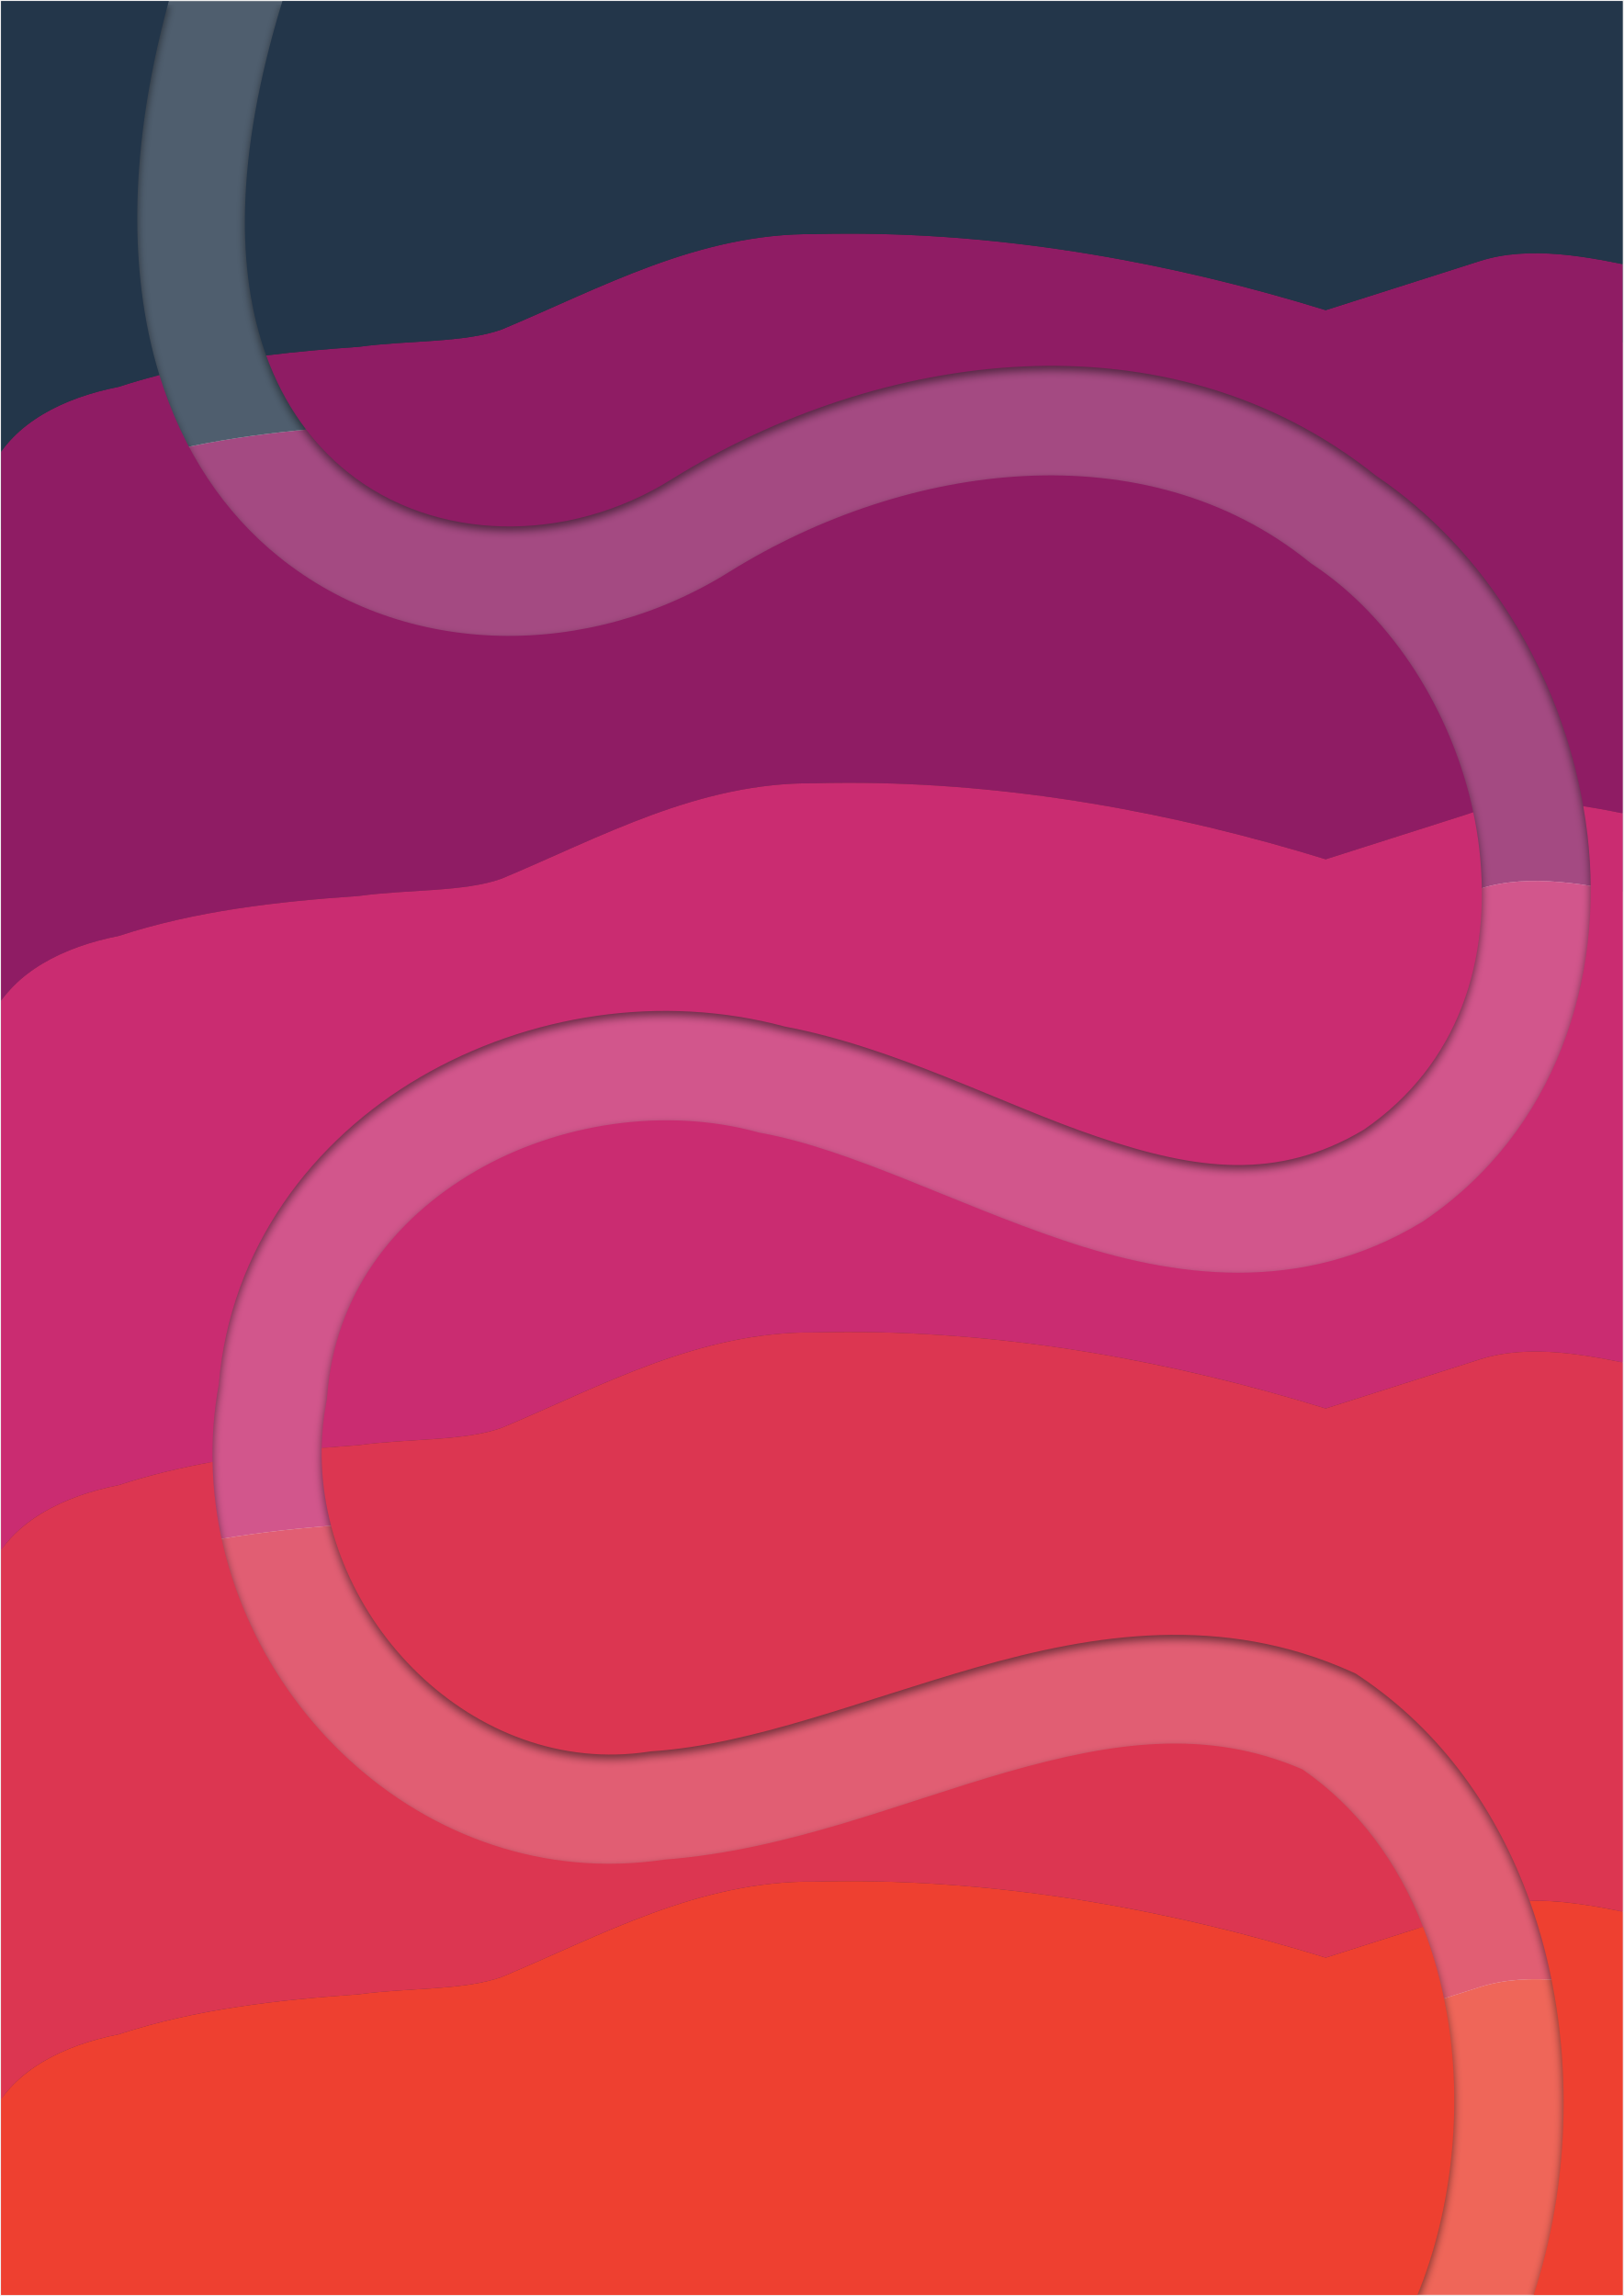
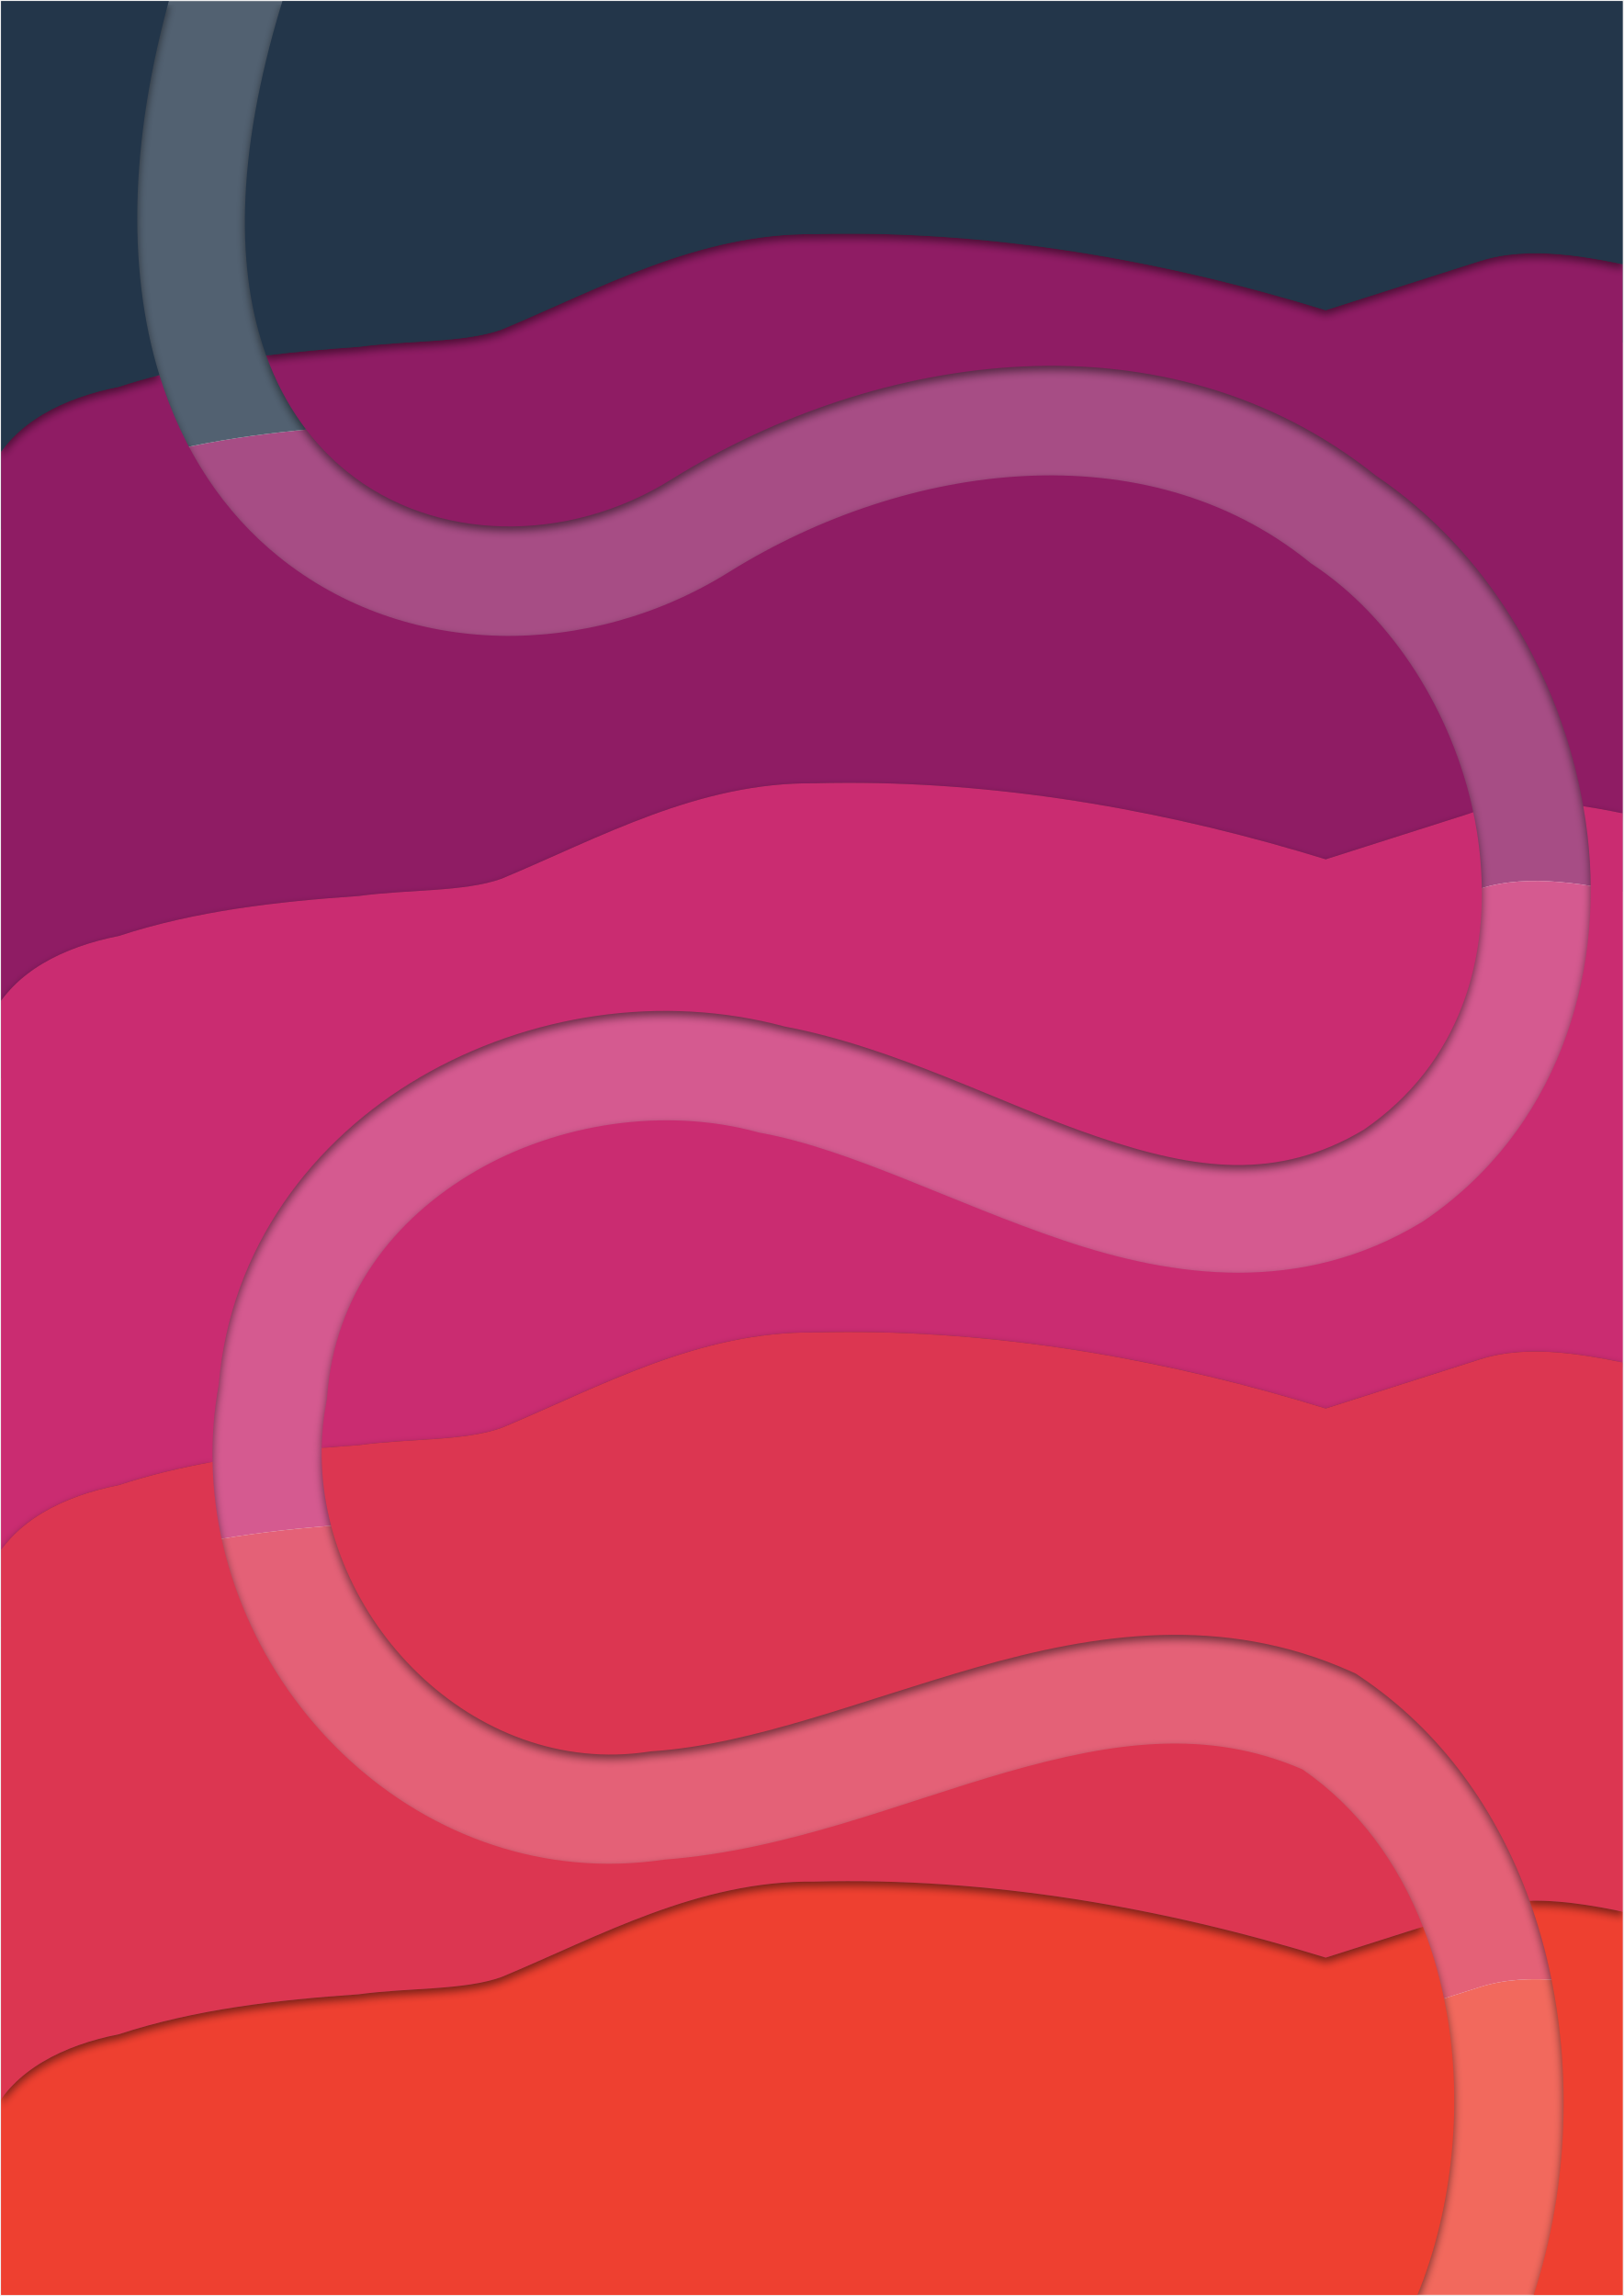
<svg xmlns="http://www.w3.org/2000/svg" width="744.094" height="1052.362" viewBox="0 0 744.094 1052.362" id="svg2" version="1.1">
  <defs id="defs4">
    <clipPath clipPathUnits="userSpaceOnUse" id="clipPath4149">
      <rect style="opacity:1;fill:none;fill-opacity:1;fill-rule:evenodd;stroke:#1026ab;stroke-width:4;stroke-linecap:round;stroke-linejoin:round;stroke-miterlimit:4;stroke-dasharray:none;stroke-opacity:1" id="rect4151" width="602.051" height="216.173" x="76.772" y="177.57" />
    </clipPath>
-     <filter style="color-interpolation-filters:sRGB;" id="filter4614">
+     <filter style="color-interpolation-filters:sRGB" id="filter4614">
      <feFlood flood-opacity="0.498" flood-color="rgb(0,0,0)" result="flood" id="feFlood4616" />
      <feComposite in="flood" in2="SourceGraphic" operator="in" result="composite1" id="feComposite4618" />
      <feGaussianBlur in="composite1" stdDeviation="2" result="blur" id="feGaussianBlur4620" />
      <feOffset dx="0" dy="2" result="offset" id="feOffset4622" />
      <feComposite in="SourceGraphic" in2="offset" operator="over" result="composite2" id="feComposite4624" />
    </filter>
    <clipPath clipPathUnits="userSpaceOnUse" id="clipPath4635">
      <rect style="opacity:1;fill:none;fill-opacity:0.784;fill-rule:evenodd;stroke:#ffffff;stroke-width:0.987;stroke-linecap:round;stroke-linejoin:miter;stroke-miterlimit:4;stroke-dasharray:none;stroke-opacity:1" id="rect4637" width="743.107" height="1051.375" x="0.494" y="0.494" />
    </clipPath>
    <clipPath clipPathUnits="userSpaceOnUse" id="clipPath4639">
      <rect style="opacity:1;fill:none;fill-opacity:0.784;fill-rule:evenodd;stroke:#ffffff;stroke-width:0.987;stroke-linecap:round;stroke-linejoin:miter;stroke-miterlimit:4;stroke-dasharray:none;stroke-opacity:1" id="rect4641" width="743.107" height="1051.375" x="0.494" y="16.494" />
    </clipPath>
+     <clipPath clipPathUnits="userSpaceOnUse" id="clipPath4706">
+       <rect style="opacity:1;fill:#f2695d;fill-opacity:0.154;fill-rule:evenodd;stroke:#ffffff;stroke-width:0.999;stroke-linecap:round;stroke-linejoin:miter;stroke-miterlimit:4;stroke-dasharray:none;stroke-opacity:1" id="rect4708" width="743.096" height="1051.363" x="0.499" y="0.499" />
+     </clipPath>
+     <clipPath clipPathUnits="userSpaceOnUse" id="clipPath4710">
+       <rect style="opacity:1;fill:#f2695d;fill-opacity:0.154;fill-rule:evenodd;stroke:#ffffff;stroke-width:0.999;stroke-linecap:round;stroke-linejoin:miter;stroke-miterlimit:4;stroke-dasharray:none;stroke-opacity:1" id="rect4712" width="743.096" height="1051.363" x="0.499" y="0.499" />
+     </clipPath>
  </defs>
-   <g id="layer1">
-     <g id="g4626" transform="translate(0,-16)" clip-path="url(#clipPath4639)">
-       <path id="path4397" style="fill:#ee4030;fill-opacity:0.784;stroke:none;stroke-width:1.117;stroke-opacity:1" d="m 607.531,949.274 70.802,-22.557 c 22.686,-7.228 49.846,-1.983 73.448,3.248 L 798,1153.862 l -845,0 43.418,-132.935 C 6.387,1000.943 28.77,989.452 54.425,984.406 89.489,972.913 126.921,968.637 164.386,966.081 c 22.907,-3.107 48.219,-1.767 65.455,-7.917 45.268,-18.903 90.191,-44.259 143.404,-43.744 80.154,-2.076 159.794,11.847 234.286,34.853" />
-       <path id="path4399" style="fill:#8f1c64;fill-opacity:0.784;stroke:none;stroke-width:1.117;stroke-opacity:1" d="m 607.531,194.163 70.802,-22.557 c 22.686,-7.228 49.846,-1.983 73.448,3.248 l -2e-5,251.704 c -23.602,-5.231 -50.762,-10.476 -73.448,-3.248 l -70.802,22.557 m 2e-5,-251.704 C 533.039,171.156 453.4,157.234 373.245,159.31 c -53.212,-0.515 -98.136,24.84 -143.404,43.744 -17.236,6.15 -42.548,4.81 -65.455,7.917 -37.465,2.556 -74.897,6.832 -109.961,18.325 -25.655,5.046 -48.038,16.537 -58.007,36.521 l -1.87e-5,251.704 C 6.387,497.536 28.77,486.045 54.425,480.999 89.489,469.506 126.921,465.23 164.386,462.674 c 22.907,-3.107 48.219,-1.767 65.455,-7.917 45.268,-18.903 90.191,-44.259 143.404,-43.744 80.154,-2.076 159.794,11.847 234.286,34.853" />
-       <path id="path4401" style="fill:#23364a;fill-opacity:0.784;stroke:none;stroke-width:1.117;stroke-opacity:1" d="m 607.531,194.163 70.802,-22.557 c 22.686,-7.228 49.846,-1.983 73.448,3.248 L 838.126,1.862 -50,1.862 -3.582,265.817 C 6.387,245.832 28.77,234.341 54.425,229.295 89.49,217.802 126.921,213.527 164.386,210.97 c 22.907,-3.107 48.219,-1.767 65.455,-7.917 45.268,-18.903 90.191,-44.259 143.404,-43.744 80.154,-2.076 159.794,11.847 234.286,34.853" />
-       <path id="path4403" style="fill:#ca2c71;fill-opacity:0.784;stroke:none;stroke-width:1.117;stroke-opacity:1" d="m 607.531,697.57 70.802,-22.557 c 22.686,-7.228 49.846,-1.983 73.448,3.248 l 0,-251.704 c -23.602,-5.231 -50.762,-10.476 -73.448,-3.248 l -70.802,22.557 m 0,251.704 C 533.039,674.564 453.4,660.641 373.245,662.717 c -53.212,-0.515 -98.136,24.84 -143.404,43.744 -17.236,6.15 -42.548,4.81 -65.455,7.917 -37.465,2.556 -74.897,6.832 -109.961,18.325 -25.655,5.046 -48.038,16.537 -58.007,36.521 l 0,-251.704 C 6.387,497.536 28.77,486.045 54.425,480.999 89.489,469.506 126.921,465.23 164.386,462.674 c 22.907,-3.107 48.219,-1.767 65.455,-7.917 45.268,-18.903 90.191,-44.259 143.404,-43.744 80.154,-2.076 159.794,11.847 234.286,34.853" />
-       <path id="path4405" style="fill:#dc3651;fill-opacity:0.784;stroke:none;stroke-width:1.117;stroke-opacity:1" d="M 607.531,949.274 C 533.039,926.267 453.4,912.345 373.245,914.421 c -53.212,-0.515 -98.136,24.84 -143.404,43.744 -17.236,6.15 -42.548,4.81 -65.455,7.917 -37.465,2.556 -74.897,6.832 -109.961,18.325 -25.655,5.046 -48.038,16.537 -58.007,36.521 l 0,-251.704 C 6.387,749.24 28.77,737.749 54.425,732.703 89.489,721.209 126.921,716.934 164.386,714.378 c 22.907,-3.107 48.219,-1.767 65.455,-7.917 45.268,-18.903 90.191,-44.259 143.404,-43.744 80.154,-2.076 159.794,11.847 234.286,34.853 m 0,0 70.802,-22.557 c 22.686,-7.228 49.846,-1.983 73.448,3.248 l 0,251.704 c -23.602,-5.231 -50.762,-10.476 -73.448,-3.248 l -70.802,22.557" />
+   <g id="layer1" transform="translate(0,-2.6171874e-6)">
+     <g id="g4699" clip-path="url(#clipPath4710)">
+       <path id="path4397" style="fill:#f2695d;fill-opacity:1;stroke:none;stroke-width:1.117;stroke-opacity:1" d="m 607.531,933.274 70.802,-22.557 c 22.686,-7.228 49.846,-1.983 73.448,3.248 L 798,1137.862 l -845,0 43.418,-132.935 C 6.387,984.943 28.77,973.452 54.425,968.406 89.489,956.913 126.921,952.637 164.386,950.081 c 22.907,-3.107 48.219,-1.767 65.455,-7.917 45.268,-18.903 90.191,-44.259 143.404,-43.744 80.154,-2.076 159.794,11.847 234.286,34.853" />
+       <path id="path4399" style="fill:#a74d85;fill-opacity:1;stroke:none;stroke-width:1.117;stroke-opacity:1" d="m 607.531,178.163 70.802,-22.557 c 22.686,-7.228 49.846,-1.983 73.448,3.248 l -2e-5,251.704 c -23.602,-5.231 -50.762,-10.476 -73.448,-3.248 l -70.802,22.557 m 2e-5,-251.704 C 533.039,155.156 453.4,141.234 373.245,143.31 c -53.212,-0.515 -98.136,24.84 -143.404,43.744 -17.236,6.15 -42.548,4.81 -65.455,7.917 -37.465,2.556 -74.897,6.832 -109.961,18.325 -25.655,5.046 -48.038,16.537 -58.007,36.521 l -1.87e-5,251.704 C 6.387,481.536 28.77,470.045 54.425,464.999 89.489,453.506 126.921,449.23 164.386,446.674 c 22.907,-3.107 48.219,-1.767 65.455,-7.917 45.268,-18.903 90.191,-44.259 143.404,-43.744 80.154,-2.076 159.794,11.847 234.286,34.853" />
+       <path id="path4401" style="fill:#526171;fill-opacity:1;stroke:none;stroke-width:1.117;stroke-opacity:1" d="m 607.531,178.163 70.802,-22.557 c 22.686,-7.228 49.846,-1.983 73.448,3.248 l 86.345,-172.991 -888.126,0 46.418,263.954 C 6.387,229.832 28.77,218.341 54.425,213.295 89.49,201.802 126.921,197.527 164.386,194.97 c 22.907,-3.107 48.219,-1.767 65.455,-7.917 45.268,-18.903 90.191,-44.259 143.404,-43.744 80.154,-2.076 159.794,11.847 234.286,34.853" />
+       <path id="path4403" style="fill:#d55a90;fill-opacity:1;stroke:none;stroke-width:1.117;stroke-opacity:1" d="m 607.531,681.57 70.802,-22.557 c 22.686,-7.228 49.846,-1.983 73.448,3.248 l 0,-251.704 c -23.602,-5.231 -50.762,-10.476 -73.448,-3.248 l -70.802,22.557 m 0,251.704 C 533.039,658.564 453.4,644.641 373.245,646.717 c -53.212,-0.515 -98.136,24.84 -143.404,43.744 -17.236,6.15 -42.548,4.81 -65.455,7.917 -37.465,2.556 -74.897,6.832 -109.961,18.325 -25.655,5.046 -48.038,16.537 -58.007,36.521 l 0,-251.704 C 6.387,481.536 28.77,470.045 54.425,464.999 89.489,453.506 126.921,449.23 164.386,446.674 c 22.907,-3.107 48.219,-1.767 65.455,-7.917 45.268,-18.903 90.191,-44.259 143.404,-43.744 80.154,-2.076 159.794,11.847 234.286,34.853" />
+       <path id="path4405" style="fill:#e46177;fill-opacity:1;stroke:none;stroke-width:1.117;stroke-opacity:1" d="M 607.531,933.274 C 533.039,910.267 453.4,896.345 373.245,898.421 c -53.212,-0.515 -98.136,24.84 -143.404,43.744 -17.236,6.15 -42.548,4.81 -65.455,7.917 -37.465,2.556 -74.897,6.832 -109.961,18.325 -25.655,5.046 -48.038,16.537 -58.007,36.521 l 0,-251.704 C 6.387,733.24 28.77,721.749 54.425,716.703 89.489,705.209 126.921,700.934 164.386,698.378 c 22.907,-3.107 48.219,-1.767 65.455,-7.917 45.268,-18.903 90.191,-44.259 143.404,-43.744 80.154,-2.076 159.794,11.847 234.286,34.853 m 0,0 70.802,-22.557 c 22.686,-7.228 49.846,-1.983 73.448,3.248 l 0,251.704 c -23.602,-5.231 -50.762,-10.476 -73.448,-3.248 l -70.802,22.557" />
    </g>
-     <g id="g4451" style="filter:url(#filter4614)" clip-path="url(#clipPath4635)">
-       <path id="path4217" d="M 388.268 862.217 C 383.263 862.223 378.256 862.29 373.246 862.42 C 320.034 861.905 275.11 887.261 229.842 906.164 C 212.605 912.314 187.294 910.976 164.387 914.082 C 126.922 916.638 89.49 920.913 54.426 932.406 C 28.771 937.452 6.387 948.943 -3.582 968.928 L -47 1101.861 L 638.338 1101.861 A 25.003 25.003 0 0 1 637.619 1073.143 L 645.906 1060.312 C 664.397 1020.513 671.142 969.575 663.107 923.131 C 660.697 909.2 657.02 895.759 652.07 883.084 L 607.531 897.273 C 537.695 875.705 463.335 862.12 388.268 862.217 z M 705.318 871.189 C 703.867 871.168 702.421 871.177 700.98 871.211 C 706.046 885.314 709.827 899.883 712.375 914.609 C 722.292 971.936 714.436 1032.454 690.631 1082.824 L 689.924 1084.318 L 679.619 1100.272 A 25.003 25.003 0 0 1 678.529 1101.861 L 798 1101.861 L 751.781 877.965 C 737.03 874.695 720.888 871.421 705.318 871.189 z " style="fill:#ee4030;fill-opacity:1;stroke:none;stroke-width:1.117;stroke-opacity:1" />
-       <path id="path4219" d="M 388.268 107.105 C 383.263 107.112 378.256 107.181 373.246 107.311 C 320.034 106.795 275.11 132.149 229.842 151.053 C 212.605 157.203 187.294 155.864 164.387 158.971 C 150.202 159.939 136.023 161.155 121.975 162.914 C 130.385 186.234 143.58 203.662 158.973 216.121 C 199.05 248.562 260.266 249.608 308.025 219.531 L 308.094 219.488 L 308.16 219.445 C 402.454 160.905 534.633 141.245 630.49 217.984 C 681.616 252.415 715.104 309.422 725.572 369.537 C 734.517 370.84 743.376 372.694 751.781 374.557 L 751.781 122.854 C 728.179 117.622 701.018 112.378 678.332 119.605 L 607.531 142.162 C 537.695 120.594 463.335 107.009 388.268 107.105 z M 73.041 171.906 C 66.773 173.505 60.562 175.284 54.426 177.295 C 28.771 182.341 6.387 193.832 -3.582 213.816 L -3.582 465.52 C 6.387 445.535 28.771 434.044 54.426 428.998 C 89.49 417.505 126.922 413.23 164.387 410.674 C 187.294 407.567 212.605 408.908 229.842 402.758 C 275.11 383.854 320.034 358.499 373.246 359.014 C 453.401 356.938 533.039 370.861 607.531 393.867 L 675.164 372.318 C 665.554 326.801 638.472 283.225 601.713 258.844 L 600.738 258.197 L 599.828 257.461 C 525.036 197.08 415.547 211.63 334.533 261.926 C 270.121 302.414 186.051 302.367 127.514 254.984 C 102.88 235.045 83.88 207.115 73.041 171.906 z " style="fill:#8f1c64;fill-opacity:1;stroke:none;stroke-width:1.117;stroke-opacity:1" />
-       <path id="path4269" d="M -50 -50.139 L -3.582 213.816 C 6.387 193.832 28.771 182.341 54.426 177.295 C 60.562 175.284 66.773 173.505 73.041 171.906 C 58.105 123.39 58.664 61.05 81.348 -13.271 A 25.003 25.003 0 0 1 104.891 -31.311 A 25.003 25.003 0 0 1 129.17 1.322 C 107.31 72.947 108.486 125.515 121.975 162.914 C 136.023 161.155 150.202 159.939 164.387 158.971 C 187.294 155.864 212.605 157.203 229.842 151.053 C 275.11 132.149 320.034 106.795 373.246 107.311 C 453.401 105.235 533.039 119.156 607.531 142.162 L 678.332 119.605 C 701.018 112.378 728.179 117.622 751.781 122.854 L 838.127 -50.139 L -50 -50.139 z " style="fill:#23364a;fill-opacity:1;stroke:none;stroke-width:1.117;stroke-opacity:1" />
-       <path id="path4273" d="M 388.268 358.811 C 383.263 358.817 378.256 358.884 373.246 359.014 C 320.034 358.499 275.11 383.854 229.842 402.758 C 212.605 408.908 187.294 407.567 164.387 410.674 C 126.922 413.23 89.49 417.505 54.426 428.998 C 28.771 434.044 6.387 445.535 -3.582 465.52 L -3.582 717.225 C 6.387 697.24 28.771 685.749 54.426 680.703 C 68.422 676.115 82.8 672.692 97.402 670.055 C 97.177 658.337 98.076 646.472 100.246 634.588 C 105.467 571.795 143.484 522.307 192.639 493.664 C 242.042 464.876 303.14 455.33 359.537 470.492 C 411.318 480.33 458.882 506.149 503.32 521.141 C 547.979 536.207 585.443 541.451 625.018 517.781 C 668.732 487.801 683.8 439.612 677.855 388.635 C 677.22 383.187 676.309 377.74 675.164 372.318 L 607.531 393.867 C 537.695 372.299 463.335 358.714 388.268 358.811 z M 725.572 369.537 C 726.342 373.959 727.001 378.396 727.52 382.844 C 735.142 448.218 713.493 518.18 652.594 559.523 L 652.055 559.889 L 651.494 560.229 C 596.037 593.785 537.824 585.55 487.338 568.518 C 436.852 551.485 389.999 526.856 348.977 519.33 L 347.947 519.141 L 346.936 518.867 C 304.593 507.367 255.745 514.762 217.812 536.865 C 179.88 558.969 153.359 593.961 149.945 639.799 L 149.84 641.219 L 149.572 642.619 C 148.235 649.643 147.535 656.682 147.406 663.682 C 153.061 663.198 158.723 662.763 164.387 662.377 C 187.294 659.27 212.605 660.611 229.842 654.461 C 275.11 635.558 320.034 610.202 373.246 610.717 C 453.401 608.641 533.039 622.564 607.531 645.57 L 678.332 623.014 C 701.018 615.786 728.179 621.031 751.781 626.262 L 751.781 374.557 C 743.376 372.694 734.517 370.84 725.572 369.537 z " style="fill:#ca2c71;fill-opacity:1;stroke:none;stroke-width:1.117;stroke-opacity:1" />
-       <path id="path4275" d="M 388.268 610.514 C 383.263 610.52 378.256 610.587 373.246 610.717 C 320.034 610.202 275.11 635.558 229.842 654.461 C 212.605 660.611 187.294 659.27 164.387 662.377 C 158.723 662.763 153.061 663.198 147.406 663.682 C 145.965 741.887 217.115 815.001 297.324 802.871 L 298.328 802.721 L 299.342 802.65 C 345.184 799.489 394.874 779.23 447.98 764.078 C 501.087 748.926 559.948 739.468 619.35 766.217 L 621.244 767.07 L 622.973 768.225 C 660.87 793.545 686.328 830.416 700.98 871.211 C 717.867 870.815 735.654 874.391 751.781 877.965 L 751.781 626.262 C 728.179 621.031 701.018 615.786 678.332 623.014 L 607.531 645.57 C 537.695 624.002 463.335 610.417 388.268 610.514 z M 97.402 670.055 C 82.8 672.692 68.422 676.115 54.426 680.703 C 28.771 685.749 6.387 697.24 -3.582 717.225 L -3.582 968.928 C 6.387 948.943 28.771 937.452 54.426 932.406 C 89.49 920.913 126.922 916.638 164.387 914.082 C 187.294 910.976 212.605 912.314 229.842 906.164 C 275.11 887.261 320.034 861.905 373.246 862.42 C 453.401 860.344 533.039 874.267 607.531 897.273 L 652.07 883.084 C 640.622 853.768 622.328 828.567 596.895 811.012 C 553.227 792.084 510.182 798.325 461.699 812.158 C 413.002 826.052 361.095 848.069 304.502 852.346 C 194.209 868.83 99.431 775.528 97.402 670.055 z " style="fill:#dc3651;fill-opacity:1;stroke:none;stroke-width:1.117;stroke-opacity:1" />
+     <g id="g4692" clip-path="url(#clipPath4706)">
+       <path id="path4217" d="m 388.268,862.217 c -5.005,0.006 -10.012,0.073 -15.021,0.203 -53.212,-0.515 -98.136,24.841 -143.404,43.744 -17.236,6.15 -42.548,4.811 -65.455,7.918 -37.465,2.556 -74.897,6.831 -109.961,18.324 -25.655,5.046 -48.039,16.537 -58.008,36.521 L -47,1101.861 l 685.338,0 a 25.003,25.003 0 0 1 -0.719,-28.719 l 8.287,-12.83 c 18.49,-39.8 25.236,-90.738 17.201,-137.182 -2.41,-13.931 -6.087,-27.372 -11.037,-40.047 l -44.539,14.189 C 537.695,875.705 463.335,862.12 388.268,862.217 Z m 317.051,8.973 c -1.452,-0.022 -2.898,-0.012 -4.338,0.021 5.065,14.103 8.847,28.672 11.395,43.398 9.917,57.327 2.061,117.845 -21.744,168.215 l -0.707,1.494 -10.305,15.953 a 25.003,25.003 0 0 1 -1.09,1.59 l 119.471,0 -46.219,-223.896 c -14.751,-3.269 -30.893,-6.544 -46.463,-6.775 z" style="fill:#ee4030;fill-opacity:1;stroke:none;stroke-width:1.117;stroke-opacity:1;filter:url(#filter4614)" />
+       <path id="path4219" d="m 388.268,107.105 c -5.005,0.006 -10.012,0.075 -15.021,0.205 -53.212,-0.515 -98.136,24.839 -143.404,43.742 -17.236,6.15 -42.548,4.811 -65.455,7.918 -14.184,0.968 -28.364,2.184 -42.412,3.943 8.411,23.32 21.606,40.748 36.998,53.207 40.078,32.441 101.293,33.486 149.053,3.41 l 0.068,-0.043 0.066,-0.043 c 94.294,-58.54 226.473,-78.201 322.33,-1.461 51.126,34.431 84.614,91.437 95.082,151.553 8.945,1.302 17.804,3.157 26.209,5.02 l 0,-251.703 c -23.602,-5.231 -50.763,-10.476 -73.449,-3.248 l -70.801,22.557 C 537.695,120.594 463.335,107.009 388.268,107.105 Z M 73.041,171.906 c -6.268,1.599 -12.479,3.378 -18.615,5.389 -25.655,5.046 -48.039,16.537 -58.008,36.521 l 0,251.703 c 9.969,-19.984 32.353,-31.475 58.008,-36.521 35.064,-11.493 72.496,-15.768 109.961,-18.324 22.907,-3.107 48.219,-1.766 65.455,-7.916 45.268,-18.903 90.192,-44.259 143.404,-43.744 80.154,-2.076 159.793,11.847 234.285,34.854 l 67.633,-21.549 C 665.554,326.801 638.472,283.225 601.713,258.844 l -0.975,-0.646 -0.91,-0.736 c -74.792,-60.381 -184.281,-45.831 -265.295,4.465 -64.412,40.488 -148.482,40.441 -207.02,-6.941 -24.634,-19.94 -43.633,-47.869 -54.473,-83.078 z" style="fill:#8f1c64;fill-opacity:1;stroke:none;stroke-width:1.117;stroke-opacity:1;filter:url(#filter4614)" />
+       <path id="path4269" d="M -50,-50.139 -3.582,213.816 C 6.387,193.832 28.771,182.341 54.426,177.295 60.562,175.284 66.773,173.505 73.041,171.906 58.105,123.39 58.664,61.05 81.348,-13.271 a 25.003,25.003 0 0 1 23.543,-18.039 25.003,25.003 0 0 1 24.279,32.633 C 107.31,72.947 108.486,125.515 121.975,162.914 c 14.048,-1.759 28.228,-2.976 42.412,-3.943 22.907,-3.107 48.219,-1.768 65.455,-7.918 45.268,-18.903 90.192,-44.257 143.404,-43.742 80.154,-2.076 159.793,11.845 234.285,34.852 l 70.801,-22.557 c 22.686,-7.228 49.847,-1.983 73.449,3.248 l 86.346,-172.992 -888.127,0 z" style="fill:#23364a;fill-opacity:1;stroke:none;stroke-width:1.117;stroke-opacity:1;filter:url(#filter4614)" />
+       <path id="path4273" d="m 388.268,358.811 c -5.005,0.006 -10.012,0.073 -15.021,0.203 -53.212,-0.515 -98.136,24.841 -143.404,43.744 -17.236,6.15 -42.548,4.81 -65.455,7.916 -37.465,2.556 -74.897,6.831 -109.961,18.324 -25.655,5.046 -48.039,16.537 -58.008,36.521 l 0,251.705 c 9.969,-19.984 32.353,-31.475 58.008,-36.521 13.997,-4.588 28.374,-8.011 42.977,-10.648 -0.225,-11.717 0.673,-23.583 2.844,-35.467 5.221,-62.793 43.238,-112.281 92.393,-140.924 49.403,-28.788 110.502,-38.334 166.898,-23.172 51.781,9.838 99.345,35.656 143.783,50.648 44.659,15.066 82.123,20.31 121.697,-3.359 43.715,-29.98 58.782,-78.169 52.838,-129.146 -0.635,-5.448 -1.547,-10.895 -2.691,-16.316 l -67.633,21.549 C 537.695,372.299 463.335,358.714 388.268,358.811 Z m 337.305,10.727 c 0.77,4.422 1.429,8.859 1.947,13.307 7.623,65.374 -14.027,135.336 -74.926,176.68 l -0.539,0.365 -0.561,0.34 c -55.457,33.557 -113.67,25.321 -164.156,8.289 -50.486,-17.032 -97.339,-41.662 -138.361,-49.188 l -1.029,-0.189 -1.012,-0.273 c -42.343,-11.5 -91.191,-4.106 -129.123,17.998 -37.932,22.104 -64.454,57.096 -67.867,102.934 l -0.105,1.42 -0.268,1.4 c -1.338,7.024 -2.037,14.063 -2.166,21.062 5.655,-0.484 11.316,-0.918 16.98,-1.305 22.907,-3.107 48.219,-1.766 65.455,-7.916 45.268,-18.903 90.192,-44.259 143.404,-43.744 80.154,-2.076 159.793,11.847 234.285,34.854 l 70.801,-22.557 c 22.686,-7.228 49.847,-1.983 73.449,3.248 l 0,-251.705 c -8.405,-1.863 -17.264,-3.717 -26.209,-5.02 z" style="fill:#ca2c71;fill-opacity:1;stroke:none;stroke-width:1.117;stroke-opacity:1;filter:url(#filter4614)" />
+       <path id="path4275" d="m 388.268,610.514 c -5.005,0.006 -10.012,0.073 -15.021,0.203 -53.212,-0.515 -98.136,24.841 -143.404,43.744 -17.236,6.15 -42.548,4.809 -65.455,7.916 -5.664,0.386 -11.326,0.821 -16.98,1.305 -1.441,78.206 69.709,151.319 149.918,139.189 l 1.004,-0.15 1.014,-0.07 c 45.842,-3.162 95.533,-23.42 148.639,-38.572 53.106,-15.152 111.968,-24.61 171.369,2.139 l 1.895,0.854 1.729,1.154 c 37.898,25.32 63.355,62.191 78.008,102.986 16.887,-0.396 34.674,3.18 50.801,6.754 l 0,-251.703 c -23.602,-5.231 -50.763,-10.476 -73.449,-3.248 l -70.801,22.557 C 537.695,624.002 463.335,610.417 388.268,610.514 Z M 97.402,670.055 c -14.603,2.637 -28.98,6.061 -42.977,10.648 -25.655,5.046 -48.039,16.537 -58.008,36.521 l 0,251.703 c 9.969,-19.984 32.353,-31.475 58.008,-36.521 35.064,-11.493 72.496,-15.768 109.961,-18.324 22.907,-3.107 48.219,-1.768 65.455,-7.918 45.268,-18.903 90.192,-44.259 143.404,-43.744 80.154,-2.076 159.793,11.847 234.285,34.854 l 44.539,-14.189 C 640.622,853.768 622.328,828.567 596.895,811.012 553.227,792.084 510.182,798.325 461.699,812.158 413.002,826.052 361.095,848.069 304.502,852.346 194.209,868.83 99.431,775.528 97.402,670.055 Z" style="fill:#dc3651;fill-opacity:1;stroke:none;stroke-width:1.117;stroke-opacity:1;filter:url(#filter4614)" />
    </g>
-     <path style="color:#000000;font-style:normal;font-variant:normal;font-weight:normal;font-stretch:normal;font-size:medium;line-height:normal;font-family:sans-serif;text-indent:0;text-align:start;text-decoration:none;text-decoration-line:none;text-decoration-style:solid;text-decoration-color:#000000;letter-spacing:normal;word-spacing:normal;text-transform:none;direction:ltr;block-progression:tb;writing-mode:lr-tb;baseline-shift:baseline;text-anchor:start;white-space:normal;clip-rule:nonzero;display:none;overflow:visible;visibility:visible;opacity:1;isolation:auto;mix-blend-mode:normal;color-interpolation:sRGB;color-interpolation-filters:linearRGB;solid-color:#000000;solid-opacity:1;fill:#ffffff;fill-opacity:1;fill-rule:evenodd;stroke:none;stroke-width:50;stroke-linecap:round;stroke-linejoin:miter;stroke-miterlimit:4;stroke-dasharray:none;stroke-dashoffset:0;stroke-opacity:1;color-rendering:auto;image-rendering:auto;shape-rendering:auto;text-rendering:auto;enable-background:accumulate" d="M 104.891,-31.311 A 25.003,25.003 0 0 0 81.348,-13.271 C 42.203,114.986 68.935,207.568 127.514,254.984 c 58.579,47.416 142.727,47.43 207.156,6.855 l -0.137,0.086 c 81.014,-50.296 190.502,-64.846 265.295,-4.465 l 0.91,0.736 0.975,0.646 c 41.138,27.285 70.175,78.609 76.143,129.791 5.944,50.978 -9.123,99.166 -52.838,129.146 -39.575,23.67 -77.039,18.426 -121.697,3.359 -44.438,-14.992 -92.002,-40.811 -143.783,-50.648 -56.397,-15.163 -117.495,-5.616 -166.898,23.172 -49.155,28.643 -87.172,78.131 -92.393,140.924 -21.708,118.857 81.709,236.073 204.256,217.758 56.593,-4.277 108.501,-26.293 157.197,-40.188 48.482,-13.833 91.528,-20.074 135.195,-1.146 36.43,25.146 58.229,65.968 66.213,112.119 8.034,46.444 1.289,97.382 -17.201,137.182 l -8.287,12.83 a 25.003,25.003 0 1 0 42,27.129 l 10.305,-15.953 0.707,-1.494 C 714.436,1032.454 722.292,971.936 712.375,914.609 702.458,857.283 673.971,802.298 622.973,768.225 l -1.729,-1.154 -1.895,-0.854 C 559.948,739.468 501.087,748.926 447.98,764.078 394.874,779.23 345.184,799.489 299.342,802.65 l -1.014,0.07 -1.004,0.15 C 209.936,816.086 133.288,728.118 149.572,642.619 l 0.268,-1.4 0.105,-1.42 c 3.413,-45.837 29.935,-80.83 67.867,-102.934 37.932,-22.104 86.78,-29.498 129.123,-17.998 l 1.012,0.273 1.029,0.189 c 41.022,7.526 87.875,32.155 138.361,49.188 50.486,17.032 108.699,25.267 164.156,-8.289 l 0.561,-0.34 0.539,-0.365 c 60.899,-41.343 82.548,-111.306 74.926,-176.68 -7.569,-64.916 -42.143,-127.896 -97.029,-164.859 -95.857,-76.74 -228.036,-57.079 -322.33,1.461 l -0.066,0.043 -0.068,0.043 C 260.266,249.608 199.05,248.562 158.973,216.121 118.895,183.68 93.679,117.609 129.17,1.322 a 25.003,25.003 0 0 0 -24.279,-32.633 z" id="path4384" />
    <path style="color:#000000;font-style:normal;font-variant:normal;font-weight:normal;font-stretch:normal;font-size:medium;line-height:normal;font-family:sans-serif;text-indent:0;text-align:start;text-decoration:none;text-decoration-line:none;text-decoration-style:solid;text-decoration-color:#000000;letter-spacing:normal;word-spacing:normal;text-transform:none;direction:ltr;block-progression:tb;writing-mode:lr-tb;baseline-shift:baseline;text-anchor:start;white-space:normal;clip-rule:nonzero;display:none;overflow:visible;visibility:visible;opacity:1;isolation:auto;mix-blend-mode:normal;color-interpolation:sRGB;color-interpolation-filters:linearRGB;solid-color:#000000;solid-opacity:1;fill:#ffffff;fill-opacity:1;fill-rule:evenodd;stroke:none;stroke-width:50;stroke-linecap:round;stroke-linejoin:miter;stroke-miterlimit:4;stroke-dasharray:none;stroke-dashoffset:0;stroke-opacity:1;color-rendering:auto;image-rendering:auto;shape-rendering:auto;text-rendering:auto;enable-background:accumulate" d="M 104.891,-31.311 A 25.003,25.003 0 0 0 81.348,-13.271 C 42.203,114.986 68.935,207.568 127.514,254.984 c 58.579,47.416 142.727,47.43 207.156,6.855 l -0.137,0.086 c 81.014,-50.296 190.502,-64.846 265.295,-4.465 l 0.91,0.736 0.975,0.646 c 41.138,27.285 70.175,78.609 76.143,129.791 5.944,50.978 -9.123,99.166 -52.838,129.146 -39.575,23.67 -77.039,18.426 -121.697,3.359 -44.438,-14.992 -92.002,-40.811 -143.783,-50.648 -56.397,-15.163 -117.495,-5.616 -166.898,23.172 -49.155,28.643 -87.172,78.131 -92.393,140.924 -21.708,118.857 81.709,236.073 204.256,217.758 56.593,-4.277 108.501,-26.293 157.197,-40.188 48.482,-13.833 91.528,-20.074 135.195,-1.146 36.43,25.146 58.229,65.968 66.213,112.119 8.034,46.444 1.289,97.382 -17.201,137.182 l -8.287,12.83 a 25.003,25.003 0 1 0 42,27.129 l 10.305,-15.953 0.707,-1.494 C 714.436,1032.454 722.292,971.936 712.375,914.609 702.458,857.283 673.971,802.298 622.973,768.225 l -1.729,-1.154 -1.895,-0.854 C 559.948,739.468 501.087,748.926 447.98,764.078 394.874,779.23 345.184,799.489 299.342,802.65 l -1.014,0.07 -1.004,0.15 C 209.936,816.086 133.288,728.118 149.572,642.619 l 0.268,-1.4 0.105,-1.42 c 3.413,-45.837 29.935,-80.83 67.867,-102.934 37.932,-22.104 86.78,-29.498 129.123,-17.998 l 1.012,0.273 1.029,0.189 c 41.022,7.526 87.875,32.155 138.361,49.188 50.486,17.032 108.699,25.267 164.156,-8.289 l 0.561,-0.34 0.539,-0.365 c 60.899,-41.343 82.548,-111.306 74.926,-176.68 -7.569,-64.916 -42.143,-127.896 -97.029,-164.859 -95.857,-76.74 -228.036,-57.079 -322.33,1.461 l -0.066,0.043 -0.068,0.043 C 260.266,249.608 199.05,248.562 158.973,216.121 118.895,183.68 93.679,117.609 129.17,1.322 a 25.003,25.003 0 0 0 -24.279,-32.633 z" id="path4417" />
  </g>
</svg>
